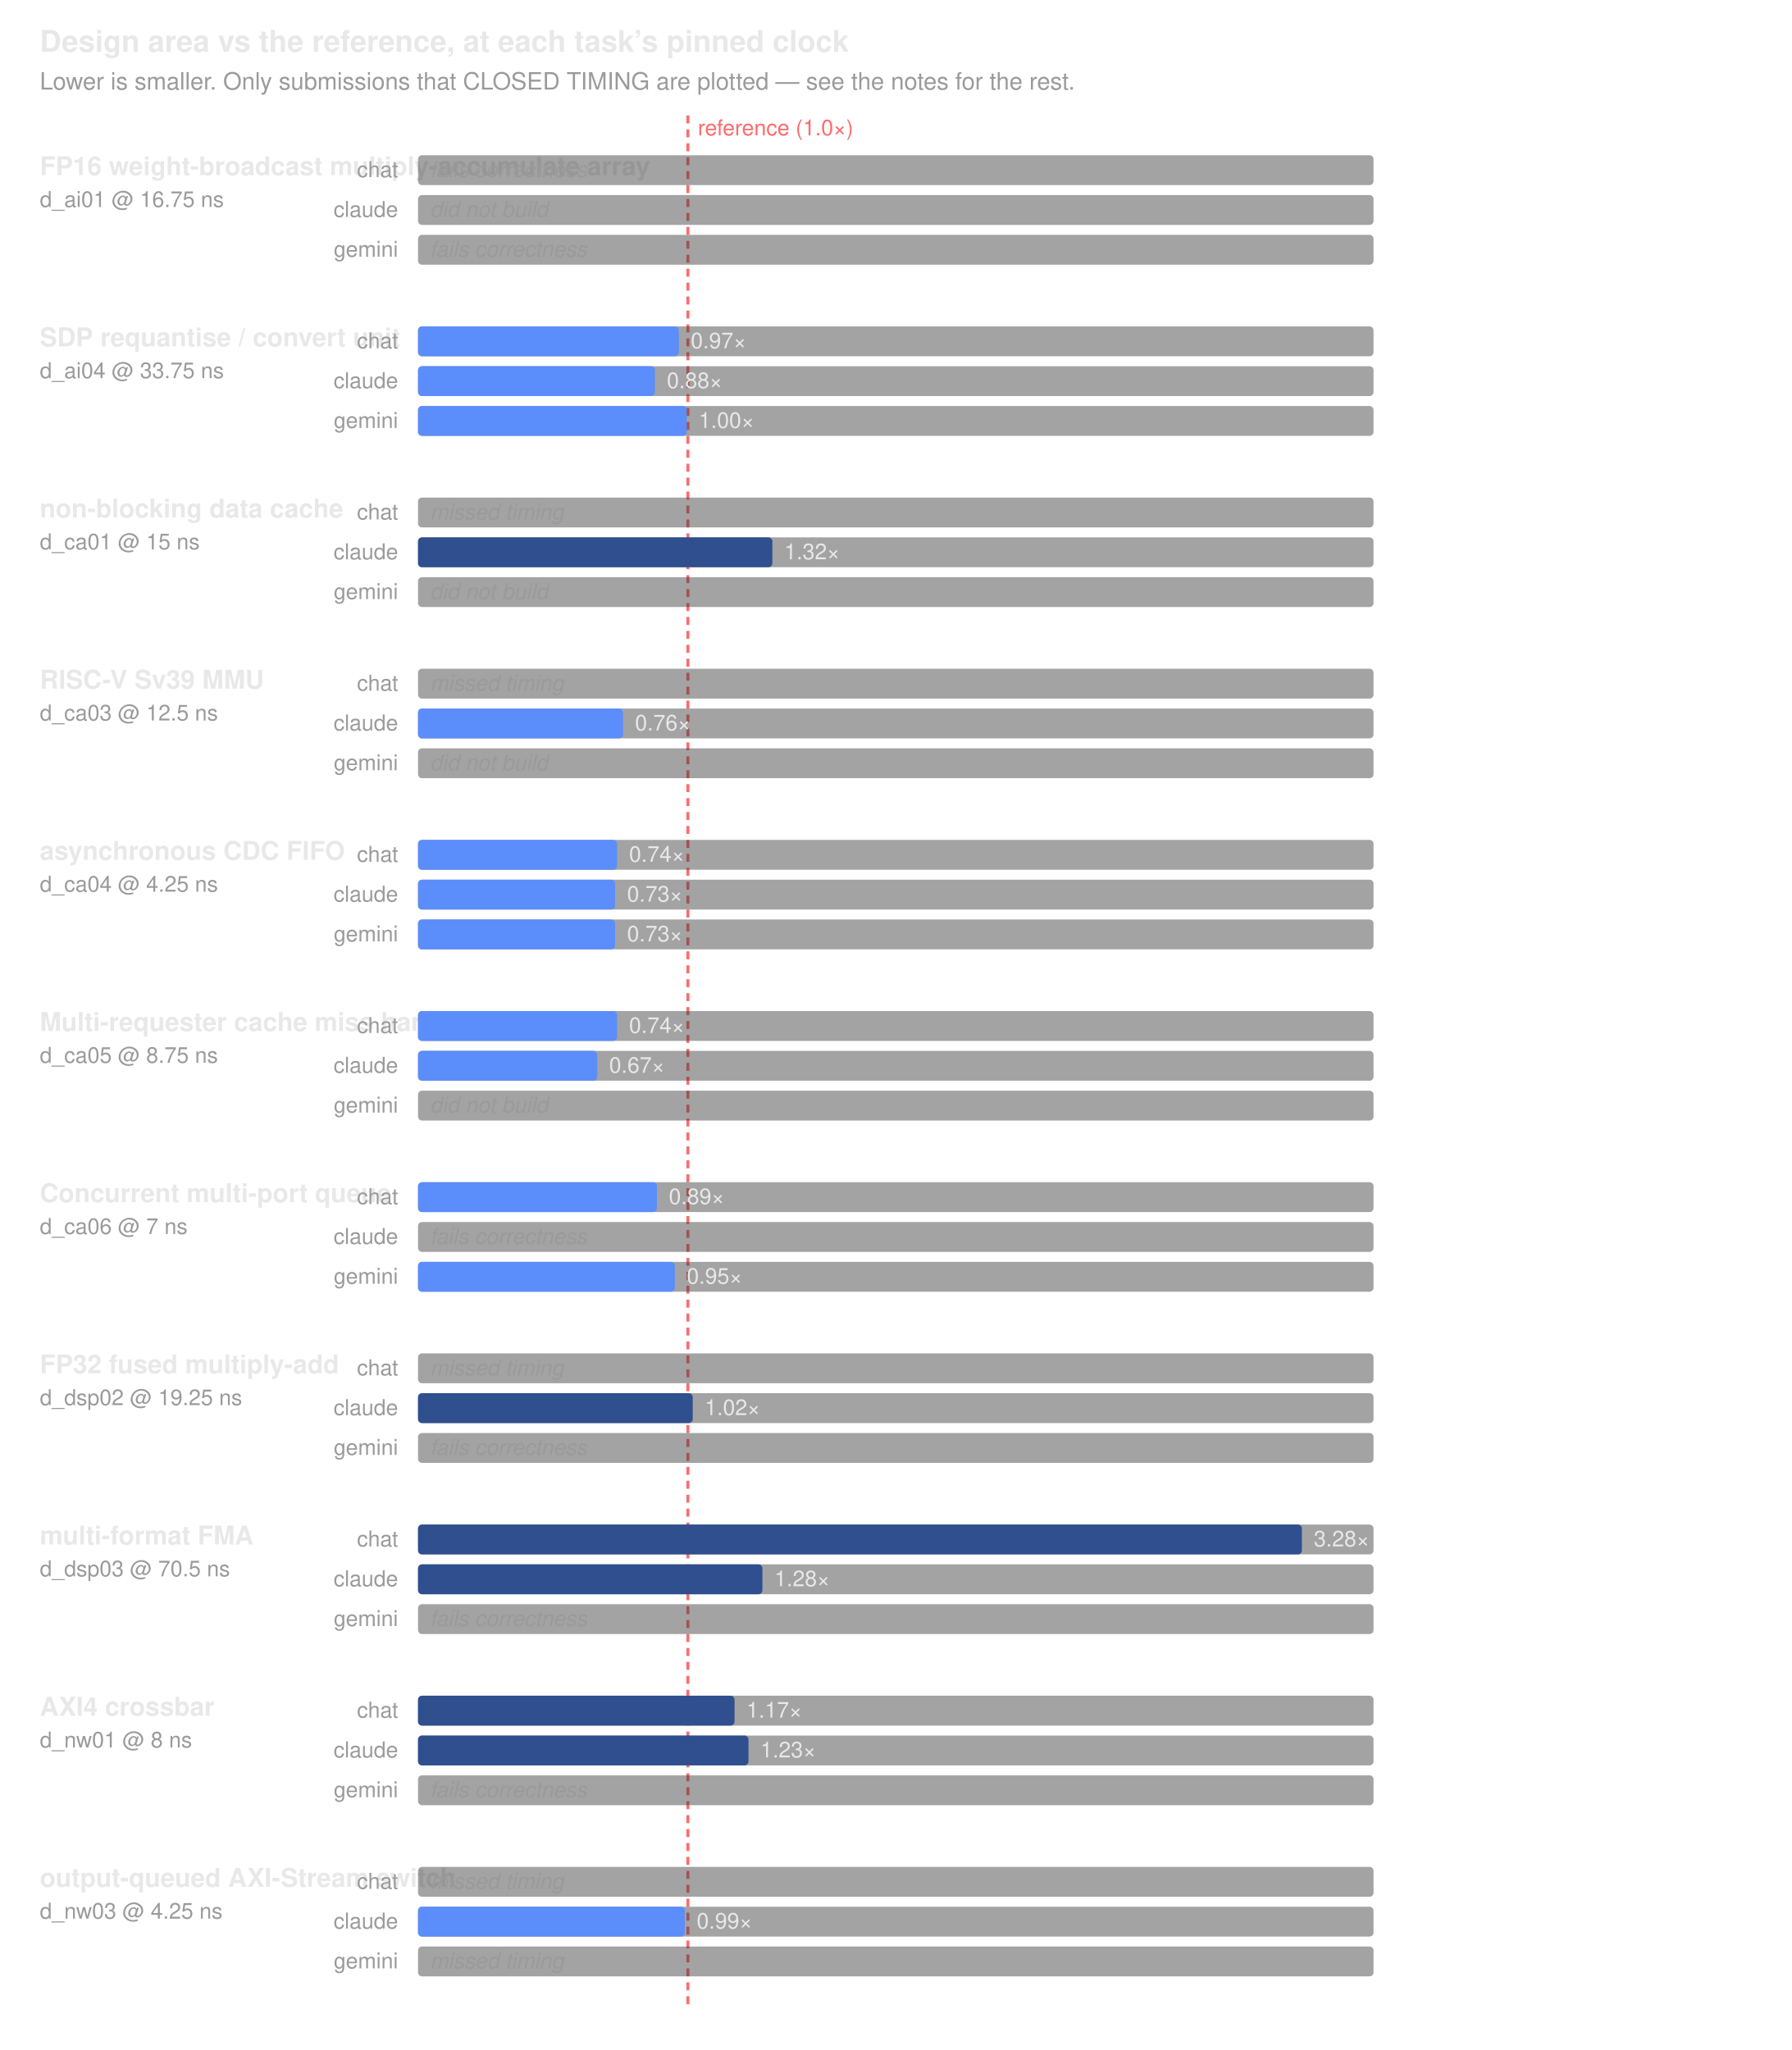
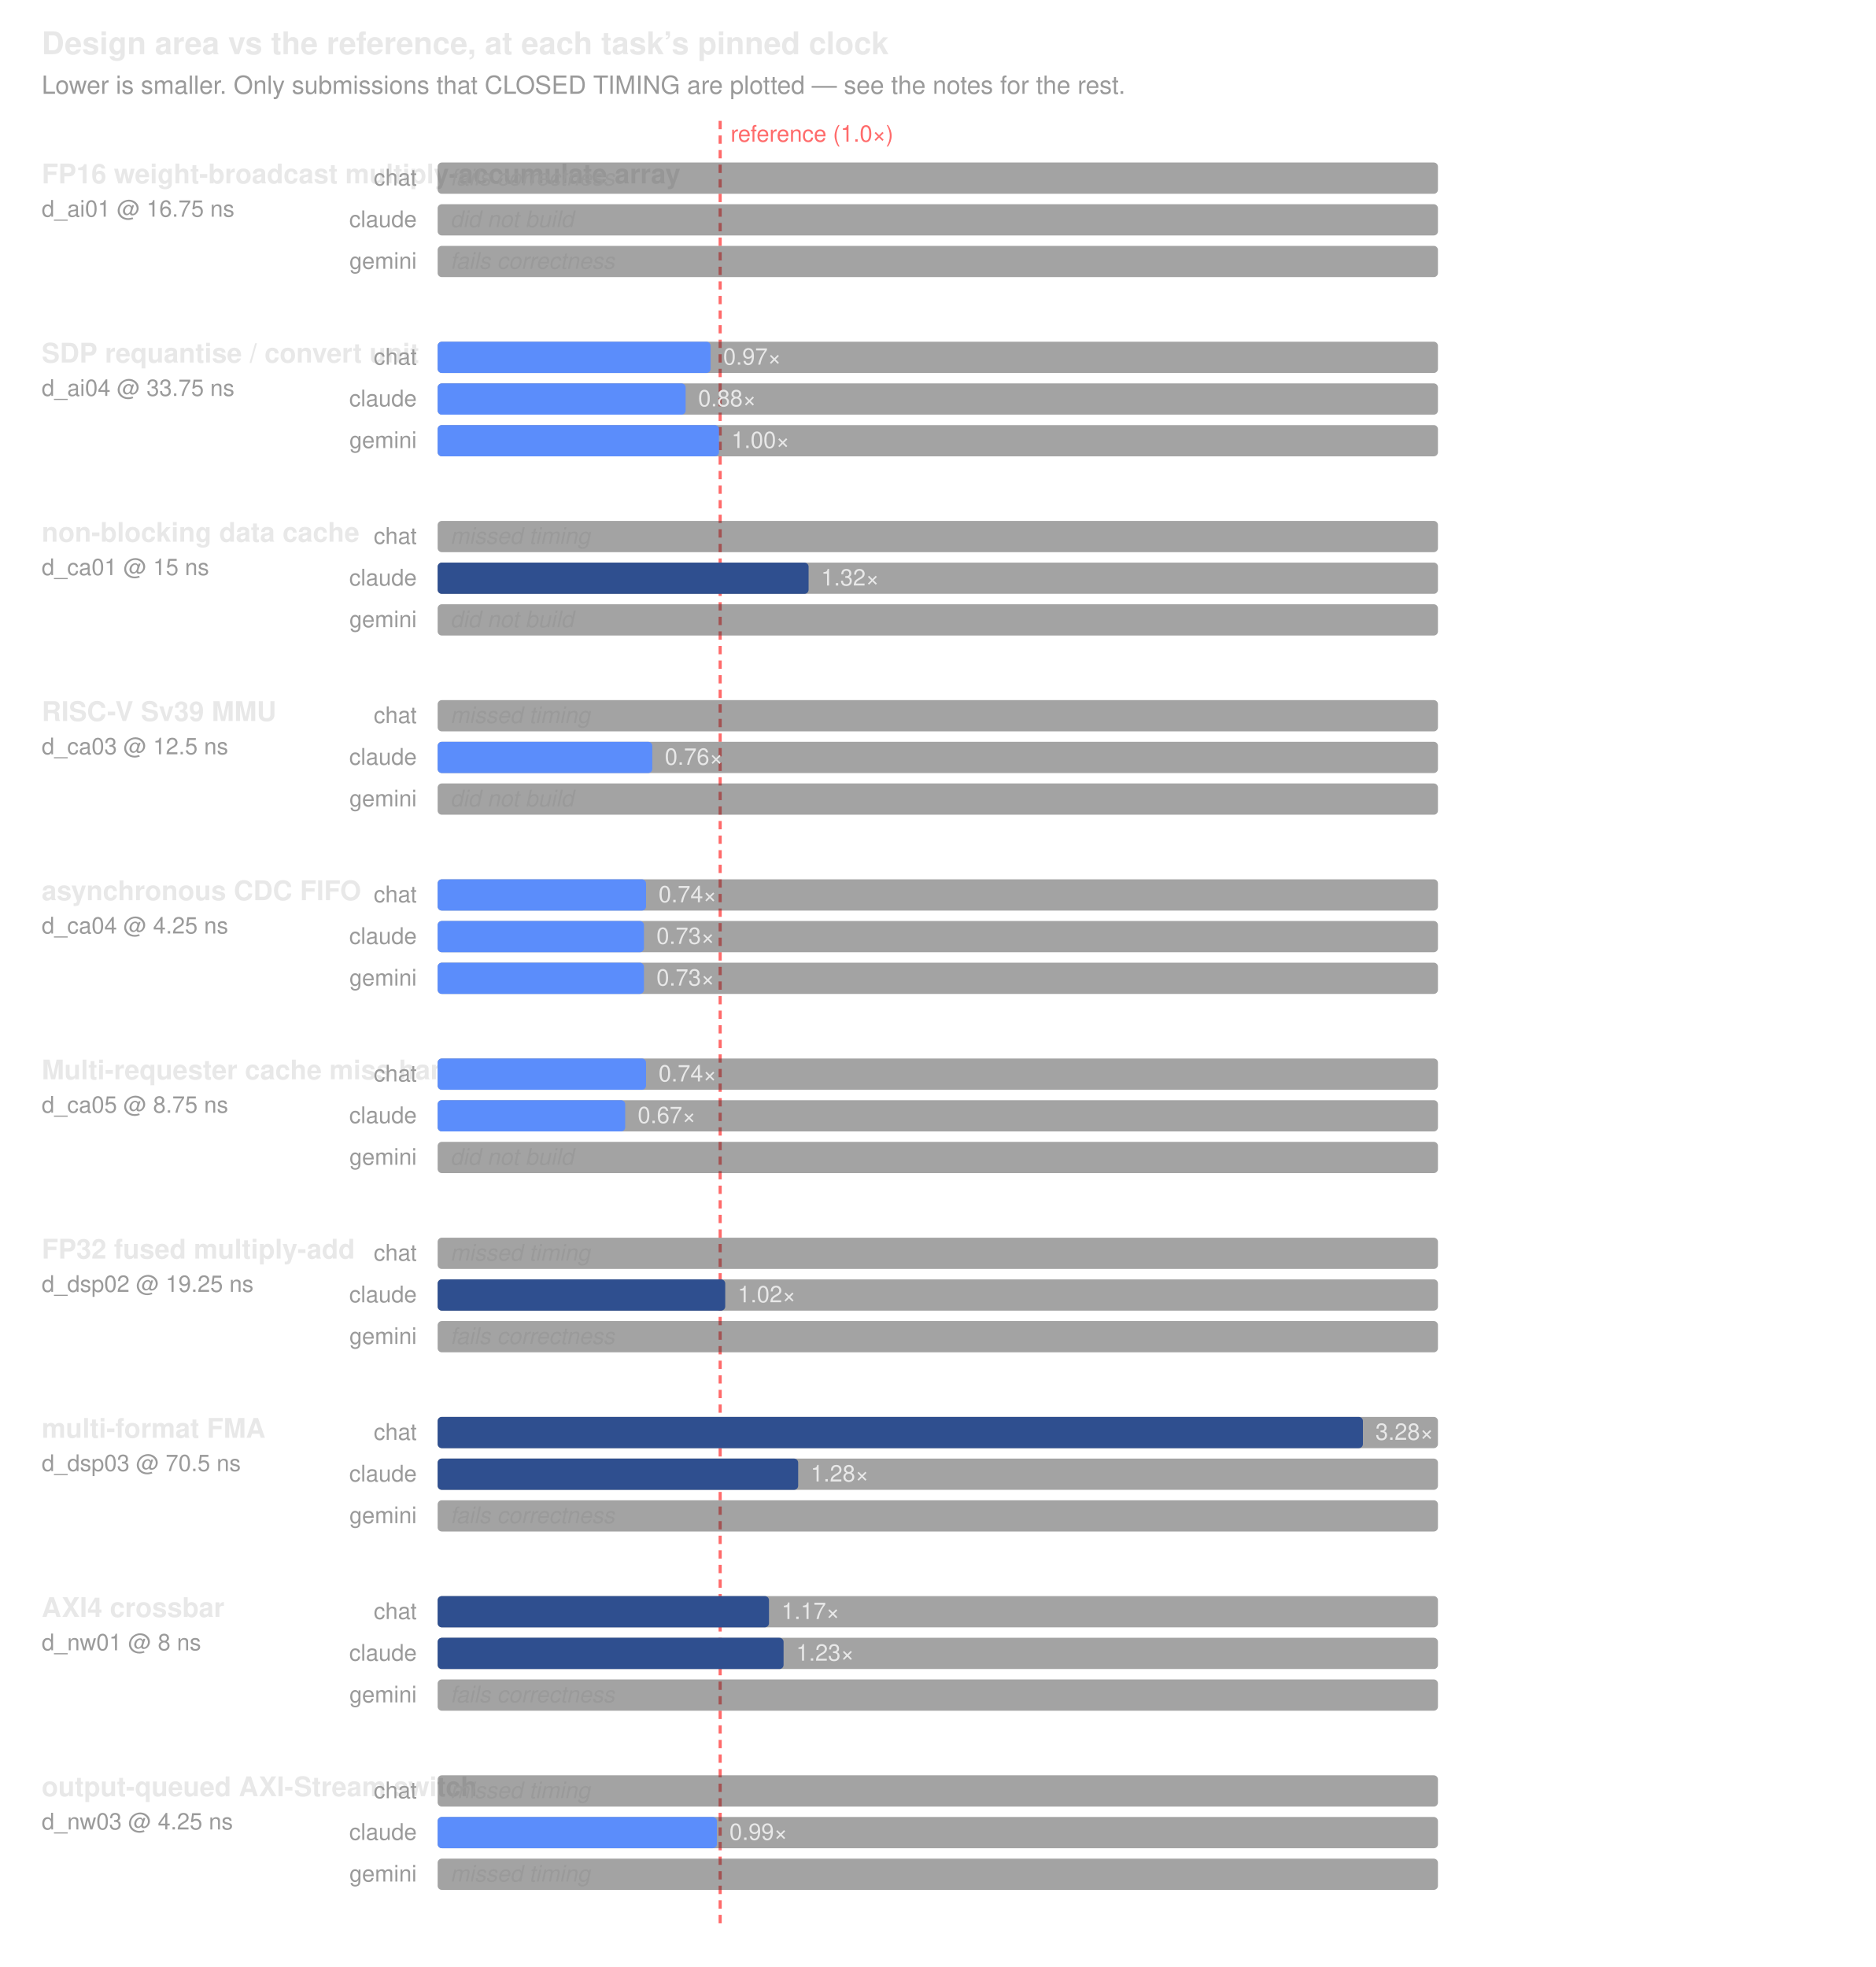
- <svg xmlns="http://www.w3.org/2000/svg" viewBox="0 0 900 1030" font-family="-apple-system,BlinkMacSystemFont,Segoe UI,Helvetica,Arial,sans-serif">
-   <rect width="900" height="1030" fill="none" />
+ <svg xmlns="http://www.w3.org/2000/svg" viewBox="0 0 900 944" font-family="-apple-system,BlinkMacSystemFont,Segoe UI,Helvetica,Arial,sans-serif">
+   <rect width="900" height="944" fill="none" />
  <text x="20" y="26" fill="#e8e8e8" font-size="15" font-weight="600">Design area vs the reference, at each task’s pinned clock</text>
  <text x="20" y="45" fill="#9a9a9a" font-size="12">Lower is smaller. Only submissions that CLOSED TIMING are plotted — see the notes for the rest.</text>
-   <line x1="345.57" y1="58" x2="345.57" y2="1010" stroke="#ff6b6b" stroke-width="1.5" stroke-dasharray="4 3" />
+   <line x1="345.57" y1="58" x2="345.57" y2="924" stroke="#ff6b6b" stroke-width="1.5" stroke-dasharray="4 3" />
  <text x="350.57" y="68" fill="#ff6b6b" font-size="11">reference (1.0×)</text>
  <text x="20" y="88" fill="#e8e8e8" font-size="13" font-weight="600">FP16 weight-broadcast multiply-accumulate array</text>
  <text x="20" y="104" fill="#9a9a9a" font-size="11">d_ai01 @ 16.75 ns</text>
  <text x="200" y="89" fill="#9a9a9a" font-size="11" text-anchor="end">chat</text>
  <rect x="210" y="78" width="480" height="15" rx="2" fill="#333" opacity="0.45" />
  <text x="216" y="89" fill="#9a9a9a" font-size="11" font-style="italic">fails correctness</text>
  <text x="200" y="109" fill="#9a9a9a" font-size="11" text-anchor="end">claude</text>
  <rect x="210" y="98" width="480" height="15" rx="2" fill="#333" opacity="0.45" />
  <text x="216" y="109" fill="#9a9a9a" font-size="11" font-style="italic">did not build</text>
  <text x="200" y="129" fill="#9a9a9a" font-size="11" text-anchor="end">gemini</text>
  <rect x="210" y="118" width="480" height="15" rx="2" fill="#333" opacity="0.45" />
  <text x="216" y="129" fill="#9a9a9a" font-size="11" font-style="italic">fails correctness</text>
  <text x="20" y="174" fill="#e8e8e8" font-size="13" font-weight="600">SDP requantise / convert unit</text>
  <text x="20" y="190" fill="#9a9a9a" font-size="11">d_ai04 @ 33.75 ns</text>
  <text x="200" y="175" fill="#9a9a9a" font-size="11" text-anchor="end">chat</text>
  <rect x="210" y="164" width="480" height="15" rx="2" fill="#333" opacity="0.45" />
  <rect x="210" y="164" width="131" height="15" rx="2" fill="#5b8dfb" />
  <text x="347" y="175" fill="#e8e8e8" font-size="11">0.97×</text>
  <text x="200" y="195" fill="#9a9a9a" font-size="11" text-anchor="end">claude</text>
  <rect x="210" y="184" width="480" height="15" rx="2" fill="#333" opacity="0.45" />
  <rect x="210" y="184" width="119" height="15" rx="2" fill="#5b8dfb" />
  <text x="335" y="195" fill="#e8e8e8" font-size="11">0.88×</text>
  <text x="200" y="215" fill="#9a9a9a" font-size="11" text-anchor="end">gemini</text>
  <rect x="210" y="204" width="480" height="15" rx="2" fill="#333" opacity="0.45" />
  <rect x="210" y="204" width="135" height="15" rx="2" fill="#5b8dfb" />
  <text x="351" y="215" fill="#e8e8e8" font-size="11">1.00×</text>
  <text x="20" y="260" fill="#e8e8e8" font-size="13" font-weight="600">non-blocking data cache</text>
  <text x="20" y="276" fill="#9a9a9a" font-size="11">d_ca01 @ 15 ns</text>
  <text x="200" y="261" fill="#9a9a9a" font-size="11" text-anchor="end">chat</text>
  <rect x="210" y="250" width="480" height="15" rx="2" fill="#333" opacity="0.45" />
  <text x="216" y="261" fill="#9a9a9a" font-size="11" font-style="italic">missed timing</text>
  <text x="200" y="281" fill="#9a9a9a" font-size="11" text-anchor="end">claude</text>
  <rect x="210" y="270" width="480" height="15" rx="2" fill="#333" opacity="0.45" />
  <rect x="210" y="270" width="178" height="15" rx="2" fill="#2f4f8f" />
  <text x="394" y="281" fill="#e8e8e8" font-size="11">1.32×</text>
  <text x="200" y="301" fill="#9a9a9a" font-size="11" text-anchor="end">gemini</text>
  <rect x="210" y="290" width="480" height="15" rx="2" fill="#333" opacity="0.45" />
  <text x="216" y="301" fill="#9a9a9a" font-size="11" font-style="italic">did not build</text>
  <text x="20" y="346" fill="#e8e8e8" font-size="13" font-weight="600">RISC-V Sv39 MMU</text>
  <text x="20" y="362" fill="#9a9a9a" font-size="11">d_ca03 @ 12.5 ns</text>
  <text x="200" y="347" fill="#9a9a9a" font-size="11" text-anchor="end">chat</text>
  <rect x="210" y="336" width="480" height="15" rx="2" fill="#333" opacity="0.45" />
  <text x="216" y="347" fill="#9a9a9a" font-size="11" font-style="italic">missed timing</text>
  <text x="200" y="367" fill="#9a9a9a" font-size="11" text-anchor="end">claude</text>
  <rect x="210" y="356" width="480" height="15" rx="2" fill="#333" opacity="0.45" />
  <rect x="210" y="356" width="103" height="15" rx="2" fill="#5b8dfb" />
  <text x="319" y="367" fill="#e8e8e8" font-size="11">0.76×</text>
  <text x="200" y="387" fill="#9a9a9a" font-size="11" text-anchor="end">gemini</text>
  <rect x="210" y="376" width="480" height="15" rx="2" fill="#333" opacity="0.45" />
  <text x="216" y="387" fill="#9a9a9a" font-size="11" font-style="italic">did not build</text>
  <text x="20" y="432" fill="#e8e8e8" font-size="13" font-weight="600">asynchronous CDC FIFO</text>
  <text x="20" y="448" fill="#9a9a9a" font-size="11">d_ca04 @ 4.25 ns</text>
  <text x="200" y="433" fill="#9a9a9a" font-size="11" text-anchor="end">chat</text>
  <rect x="210" y="422" width="480" height="15" rx="2" fill="#333" opacity="0.45" />
  <rect x="210" y="422" width="100" height="15" rx="2" fill="#5b8dfb" />
  <text x="316" y="433" fill="#e8e8e8" font-size="11">0.74×</text>
  <text x="200" y="453" fill="#9a9a9a" font-size="11" text-anchor="end">claude</text>
  <rect x="210" y="442" width="480" height="15" rx="2" fill="#333" opacity="0.45" />
  <rect x="210" y="442" width="99" height="15" rx="2" fill="#5b8dfb" />
  <text x="315" y="453" fill="#e8e8e8" font-size="11">0.73×</text>
  <text x="200" y="473" fill="#9a9a9a" font-size="11" text-anchor="end">gemini</text>
  <rect x="210" y="462" width="480" height="15" rx="2" fill="#333" opacity="0.45" />
  <rect x="210" y="462" width="99" height="15" rx="2" fill="#5b8dfb" />
  <text x="315" y="473" fill="#e8e8e8" font-size="11">0.73×</text>
  <text x="20" y="518" fill="#e8e8e8" font-size="13" font-weight="600">Multi-requester cache miss handler</text>
  <text x="20" y="534" fill="#9a9a9a" font-size="11">d_ca05 @ 8.75 ns</text>
  <text x="200" y="519" fill="#9a9a9a" font-size="11" text-anchor="end">chat</text>
  <rect x="210" y="508" width="480" height="15" rx="2" fill="#333" opacity="0.45" />
  <rect x="210" y="508" width="100" height="15" rx="2" fill="#5b8dfb" />
  <text x="316" y="519" fill="#e8e8e8" font-size="11">0.74×</text>
  <text x="200" y="539" fill="#9a9a9a" font-size="11" text-anchor="end">claude</text>
  <rect x="210" y="528" width="480" height="15" rx="2" fill="#333" opacity="0.45" />
  <rect x="210" y="528" width="90" height="15" rx="2" fill="#5b8dfb" />
  <text x="306" y="539" fill="#e8e8e8" font-size="11">0.67×</text>
  <text x="200" y="559" fill="#9a9a9a" font-size="11" text-anchor="end">gemini</text>
  <rect x="210" y="548" width="480" height="15" rx="2" fill="#333" opacity="0.45" />
  <text x="216" y="559" fill="#9a9a9a" font-size="11" font-style="italic">did not build</text>
-   <text x="20" y="604" fill="#e8e8e8" font-size="13" font-weight="600">Concurrent multi-port queue</text>
-   <text x="20" y="620" fill="#9a9a9a" font-size="11">d_ca06 @ 7 ns</text>
+   <text x="20" y="604" fill="#e8e8e8" font-size="13" font-weight="600">FP32 fused multiply-add</text>
+   <text x="20" y="620" fill="#9a9a9a" font-size="11">d_dsp02 @ 19.25 ns</text>
  <text x="200" y="605" fill="#9a9a9a" font-size="11" text-anchor="end">chat</text>
  <rect x="210" y="594" width="480" height="15" rx="2" fill="#333" opacity="0.45" />
-   <rect x="210" y="594" width="120" height="15" rx="2" fill="#5b8dfb" />
-   <text x="336" y="605" fill="#e8e8e8" font-size="11">0.89×</text>
+   <text x="216" y="605" fill="#9a9a9a" font-size="11" font-style="italic">missed timing</text>
  <text x="200" y="625" fill="#9a9a9a" font-size="11" text-anchor="end">claude</text>
  <rect x="210" y="614" width="480" height="15" rx="2" fill="#333" opacity="0.45" />
-   <text x="216" y="625" fill="#9a9a9a" font-size="11" font-style="italic">fails correctness</text>
+   <rect x="210" y="614" width="138" height="15" rx="2" fill="#2f4f8f" />
+   <text x="354" y="625" fill="#e8e8e8" font-size="11">1.02×</text>
  <text x="200" y="645" fill="#9a9a9a" font-size="11" text-anchor="end">gemini</text>
  <rect x="210" y="634" width="480" height="15" rx="2" fill="#333" opacity="0.45" />
-   <rect x="210" y="634" width="129" height="15" rx="2" fill="#5b8dfb" />
-   <text x="345" y="645" fill="#e8e8e8" font-size="11">0.95×</text>
-   <text x="20" y="690" fill="#e8e8e8" font-size="13" font-weight="600">FP32 fused multiply-add</text>
-   <text x="20" y="706" fill="#9a9a9a" font-size="11">d_dsp02 @ 19.25 ns</text>
+   <text x="216" y="645" fill="#9a9a9a" font-size="11" font-style="italic">fails correctness</text>
+   <text x="20" y="690" fill="#e8e8e8" font-size="13" font-weight="600">multi-format FMA</text>
+   <text x="20" y="706" fill="#9a9a9a" font-size="11">d_dsp03 @ 70.5 ns</text>
  <text x="200" y="691" fill="#9a9a9a" font-size="11" text-anchor="end">chat</text>
  <rect x="210" y="680" width="480" height="15" rx="2" fill="#333" opacity="0.45" />
-   <text x="216" y="691" fill="#9a9a9a" font-size="11" font-style="italic">missed timing</text>
+   <rect x="210" y="680" width="444" height="15" rx="2" fill="#2f4f8f" />
+   <text x="660" y="691" fill="#e8e8e8" font-size="11">3.28×</text>
  <text x="200" y="711" fill="#9a9a9a" font-size="11" text-anchor="end">claude</text>
  <rect x="210" y="700" width="480" height="15" rx="2" fill="#333" opacity="0.45" />
-   <rect x="210" y="700" width="138" height="15" rx="2" fill="#2f4f8f" />
-   <text x="354" y="711" fill="#e8e8e8" font-size="11">1.02×</text>
+   <rect x="210" y="700" width="173" height="15" rx="2" fill="#2f4f8f" />
+   <text x="389" y="711" fill="#e8e8e8" font-size="11">1.28×</text>
  <text x="200" y="731" fill="#9a9a9a" font-size="11" text-anchor="end">gemini</text>
  <rect x="210" y="720" width="480" height="15" rx="2" fill="#333" opacity="0.45" />
  <text x="216" y="731" fill="#9a9a9a" font-size="11" font-style="italic">fails correctness</text>
-   <text x="20" y="776" fill="#e8e8e8" font-size="13" font-weight="600">multi-format FMA</text>
-   <text x="20" y="792" fill="#9a9a9a" font-size="11">d_dsp03 @ 70.5 ns</text>
+   <text x="20" y="776" fill="#e8e8e8" font-size="13" font-weight="600">AXI4 crossbar</text>
+   <text x="20" y="792" fill="#9a9a9a" font-size="11">d_nw01 @ 8 ns</text>
  <text x="200" y="777" fill="#9a9a9a" font-size="11" text-anchor="end">chat</text>
  <rect x="210" y="766" width="480" height="15" rx="2" fill="#333" opacity="0.45" />
-   <rect x="210" y="766" width="444" height="15" rx="2" fill="#2f4f8f" />
-   <text x="660" y="777" fill="#e8e8e8" font-size="11">3.28×</text>
+   <rect x="210" y="766" width="159" height="15" rx="2" fill="#2f4f8f" />
+   <text x="375" y="777" fill="#e8e8e8" font-size="11">1.17×</text>
  <text x="200" y="797" fill="#9a9a9a" font-size="11" text-anchor="end">claude</text>
  <rect x="210" y="786" width="480" height="15" rx="2" fill="#333" opacity="0.45" />
-   <rect x="210" y="786" width="173" height="15" rx="2" fill="#2f4f8f" />
-   <text x="389" y="797" fill="#e8e8e8" font-size="11">1.28×</text>
+   <rect x="210" y="786" width="166" height="15" rx="2" fill="#2f4f8f" />
+   <text x="382" y="797" fill="#e8e8e8" font-size="11">1.23×</text>
  <text x="200" y="817" fill="#9a9a9a" font-size="11" text-anchor="end">gemini</text>
  <rect x="210" y="806" width="480" height="15" rx="2" fill="#333" opacity="0.45" />
  <text x="216" y="817" fill="#9a9a9a" font-size="11" font-style="italic">fails correctness</text>
-   <text x="20" y="862" fill="#e8e8e8" font-size="13" font-weight="600">AXI4 crossbar</text>
-   <text x="20" y="878" fill="#9a9a9a" font-size="11">d_nw01 @ 8 ns</text>
+   <text x="20" y="862" fill="#e8e8e8" font-size="13" font-weight="600">output-queued AXI-Stream switch</text>
+   <text x="20" y="878" fill="#9a9a9a" font-size="11">d_nw03 @ 4.25 ns</text>
  <text x="200" y="863" fill="#9a9a9a" font-size="11" text-anchor="end">chat</text>
  <rect x="210" y="852" width="480" height="15" rx="2" fill="#333" opacity="0.45" />
-   <rect x="210" y="852" width="159" height="15" rx="2" fill="#2f4f8f" />
-   <text x="375" y="863" fill="#e8e8e8" font-size="11">1.17×</text>
+   <text x="216" y="863" fill="#9a9a9a" font-size="11" font-style="italic">missed timing</text>
  <text x="200" y="883" fill="#9a9a9a" font-size="11" text-anchor="end">claude</text>
  <rect x="210" y="872" width="480" height="15" rx="2" fill="#333" opacity="0.45" />
-   <rect x="210" y="872" width="166" height="15" rx="2" fill="#2f4f8f" />
-   <text x="382" y="883" fill="#e8e8e8" font-size="11">1.23×</text>
+   <rect x="210" y="872" width="134" height="15" rx="2" fill="#5b8dfb" />
+   <text x="350" y="883" fill="#e8e8e8" font-size="11">0.99×</text>
  <text x="200" y="903" fill="#9a9a9a" font-size="11" text-anchor="end">gemini</text>
  <rect x="210" y="892" width="480" height="15" rx="2" fill="#333" opacity="0.45" />
-   <text x="216" y="903" fill="#9a9a9a" font-size="11" font-style="italic">fails correctness</text>
-   <text x="20" y="948" fill="#e8e8e8" font-size="13" font-weight="600">output-queued AXI-Stream switch</text>
-   <text x="20" y="964" fill="#9a9a9a" font-size="11">d_nw03 @ 4.25 ns</text>
-   <text x="200" y="949" fill="#9a9a9a" font-size="11" text-anchor="end">chat</text>
-   <rect x="210" y="938" width="480" height="15" rx="2" fill="#333" opacity="0.45" />
-   <text x="216" y="949" fill="#9a9a9a" font-size="11" font-style="italic">missed timing</text>
-   <text x="200" y="969" fill="#9a9a9a" font-size="11" text-anchor="end">claude</text>
-   <rect x="210" y="958" width="480" height="15" rx="2" fill="#333" opacity="0.45" />
-   <rect x="210" y="958" width="134" height="15" rx="2" fill="#5b8dfb" />
-   <text x="350" y="969" fill="#e8e8e8" font-size="11">0.99×</text>
-   <text x="200" y="989" fill="#9a9a9a" font-size="11" text-anchor="end">gemini</text>
-   <rect x="210" y="978" width="480" height="15" rx="2" fill="#333" opacity="0.45" />
-   <text x="216" y="989" fill="#9a9a9a" font-size="11" font-style="italic">missed timing</text>
+   <text x="216" y="903" fill="#9a9a9a" font-size="11" font-style="italic">missed timing</text>
</svg>
